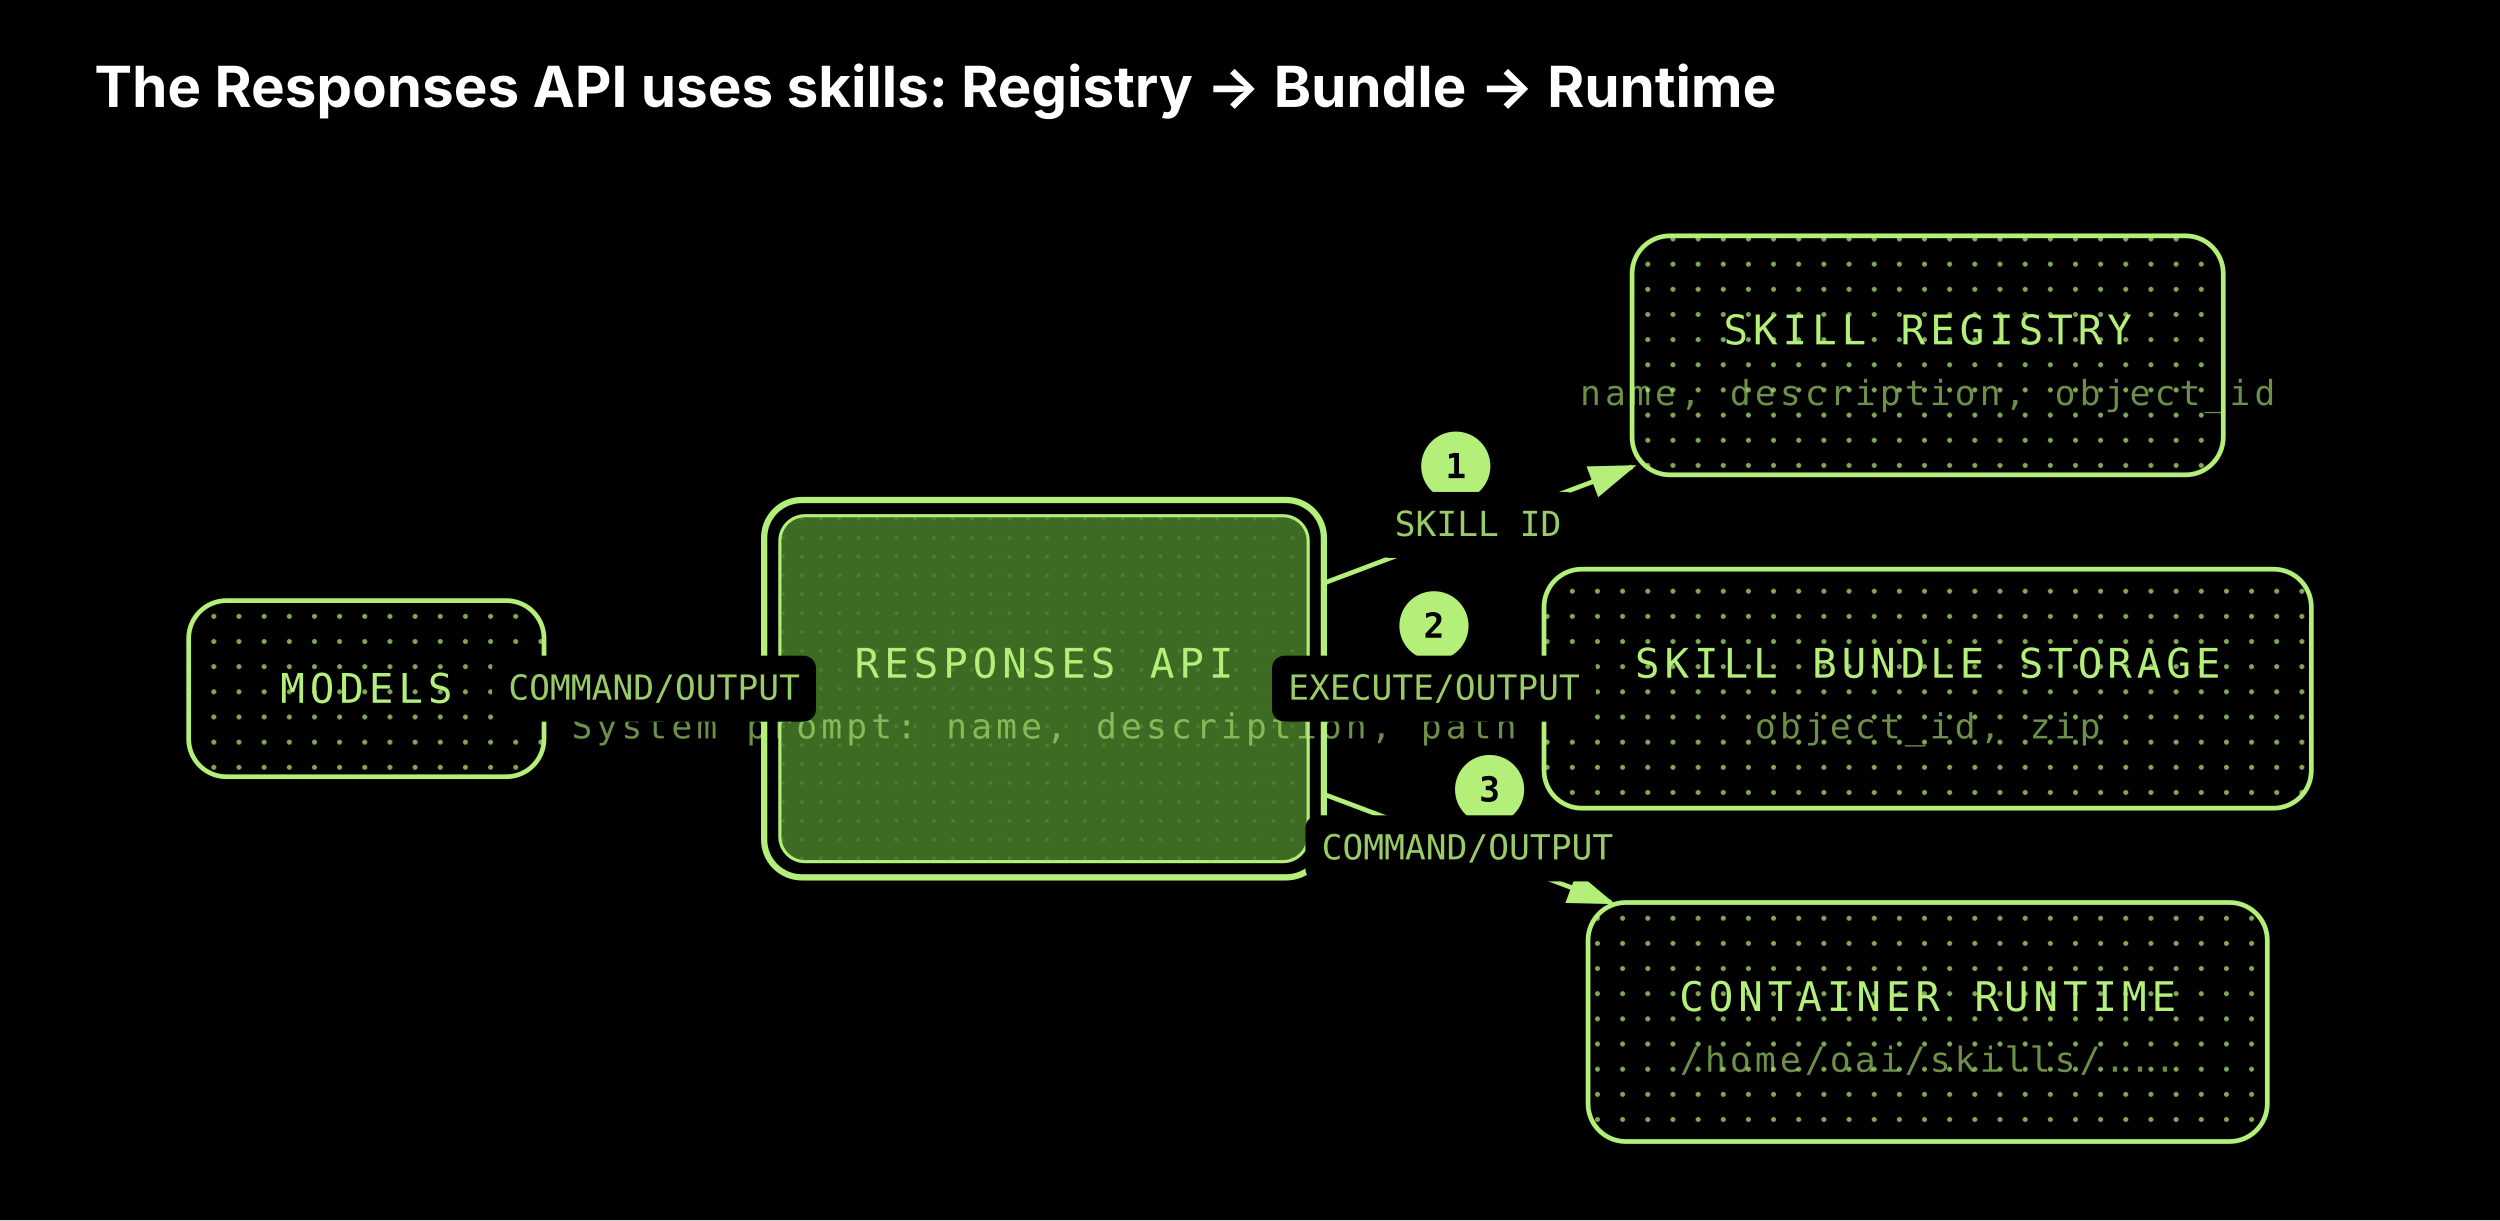
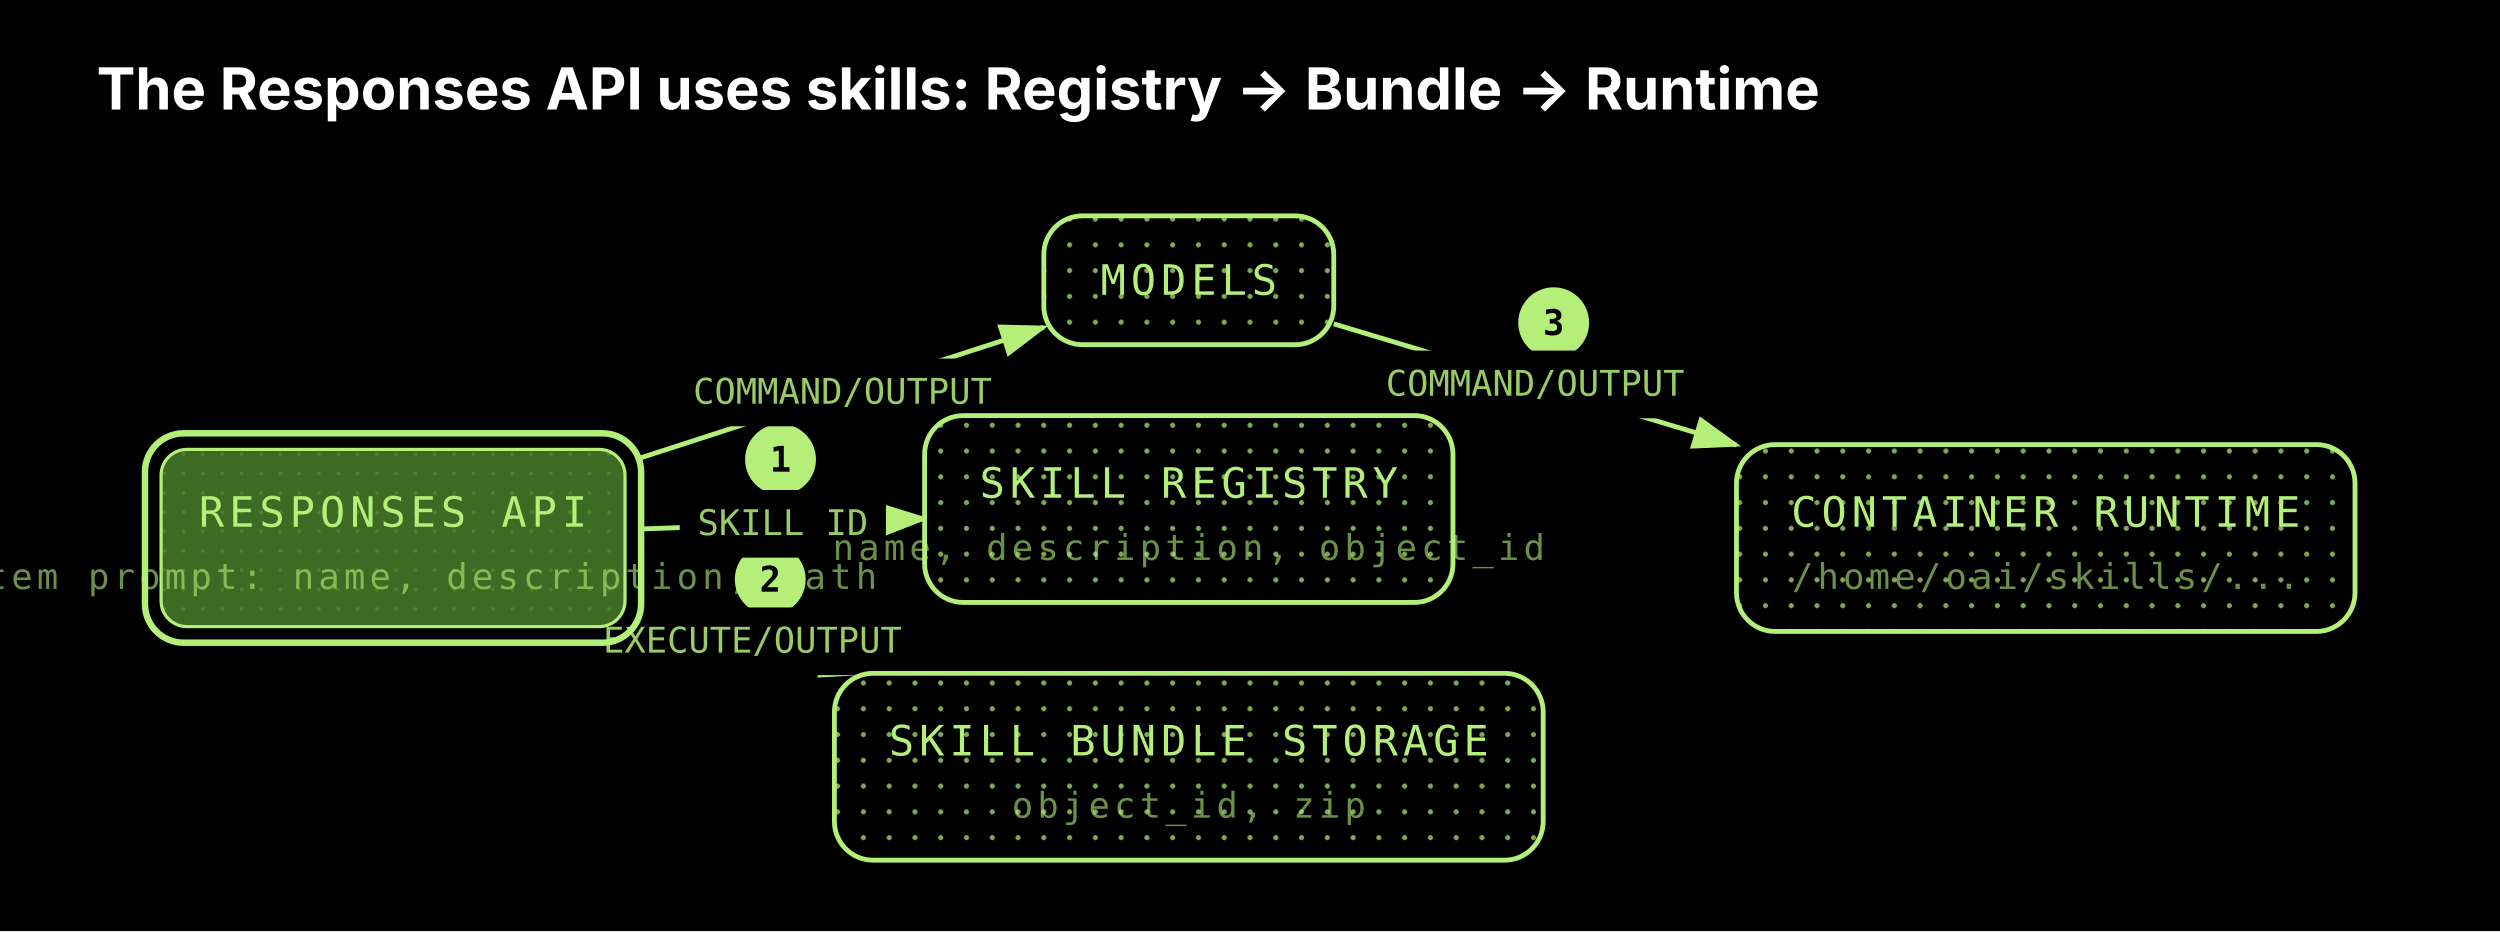
- <svg xmlns="http://www.w3.org/2000/svg" viewBox="0 0 795 388" width="795" height="388">
+ <svg xmlns="http://www.w3.org/2000/svg" viewBox="0 0 776 289" width="776" height="289">
  <defs>
    <pattern id="dotgrid" width="8" height="8" patternUnits="userSpaceOnUse">
      <rect width="8" height="8" fill="#000000" />
      <circle cx="4" cy="4" r="0.8" fill="#b4f079" opacity="0.7" />
    </pattern>
    <pattern id="crosshatch" width="8" height="8" patternUnits="userSpaceOnUse">
      <rect width="8" height="8" fill="#000000" />
      <path d="M0 8L8 0M-1 1L1 -1M7 9L9 7" stroke="#b4f079" stroke-width="0.8" opacity="0.2" />
    </pattern>
    <pattern id="hero" width="6" height="6" patternUnits="userSpaceOnUse">
      <rect width="6" height="6" fill="#3d6b23" />
      <circle cx="3" cy="3" r="0.6" fill="#5a9a35" opacity="0.5" />
    </pattern>
    <marker id="arrowhead" markerWidth="10" markerHeight="7" refX="9" refY="3.5" orient="auto" markerUnits="strokeWidth">
      <polygon points="0 0, 10 3.5, 0 7" fill="#b4f079" />
    </marker>
    <marker id="arrowhead-reverse" markerWidth="10" markerHeight="7" refX="1" refY="3.5" orient="auto" markerUnits="strokeWidth">
      <polygon points="10 0, 0 3.5, 10 7" fill="#b4f079" />
    </marker>
  </defs>
  <rect width="100%" height="100%" fill="#000000" />
  <g class="diagram">
    <text x="30" y="34" font-family="'Inter', 'Helvetica Neue', Arial, sans-serif" font-size="18" fill="#ffffff" font-weight="700">The Responses API uses skills: Registry → Bundle → Runtime</text>
-     <line x1="173" y1="219" x2="243" y2="219" stroke="#b4f079" stroke-width="1.5" marker-end="url(#arrowhead)" />
-     <line x1="421" y1="185.427" x2="519" y2="148.459" stroke="#b4f079" stroke-width="1.5" marker-end="url(#arrowhead)" />
-     <circle cx="462.941" cy="148.23" r="11" fill="#b4f079" stroke="none" />
-     <text x="462.941" y="148.23" font-family="'JetBrains Mono', 'Fira Code', 'SF Mono', 'Cascadia Code', monospace" font-size="11" fill="#000000" text-anchor="middle" dominant-baseline="central" font-weight="700">1</text>
-     <line x1="421" y1="219" x2="491" y2="219" stroke="#b4f079" stroke-width="1.5" marker-end="url(#arrowhead)" />
-     <circle cx="456" cy="199" r="11" fill="#b4f079" stroke="none" />
-     <text x="456" y="199" font-family="'JetBrains Mono', 'Fira Code', 'SF Mono', 'Cascadia Code', monospace" font-size="11" fill="#000000" text-anchor="middle" dominant-baseline="central" font-weight="700">2</text>
-     <line x1="421" y1="252.573" x2="512.264" y2="287" stroke="#b4f079" stroke-width="1.5" marker-end="url(#arrowhead)" />
-     <circle cx="473.691" cy="251.074" r="11" fill="#b4f079" stroke="none" />
-     <text x="473.691" y="251.074" font-family="'JetBrains Mono', 'Fira Code', 'SF Mono', 'Cascadia Code', monospace" font-size="11" fill="#000000" text-anchor="middle" dominant-baseline="central" font-weight="700">3</text>
-     <rect x="60" y="191" width="113" height="56" rx="12" fill="url(#dotgrid)" stroke="#b4f079" stroke-width="1.5" />
-     <text x="116.5" y="219" font-family="'JetBrains Mono', 'Fira Code', 'SF Mono', 'Cascadia Code', monospace" font-size="13" fill="#b4f079" text-anchor="middle" dominant-baseline="central" letter-spacing="0.12em">MODELS</text>
-     <rect x="243" y="159" width="178" height="120" rx="12" fill="none" stroke="#b4f079" stroke-width="2" />
-     <rect x="248" y="164" width="168" height="110" rx="8" fill="url(#hero)" stroke="#b4f079" stroke-width="1" />
-     <text x="332" y="211" font-family="'JetBrains Mono', 'Fira Code', 'SF Mono', 'Cascadia Code', monospace" font-size="13" fill="#b4f079" text-anchor="middle" dominant-baseline="central" letter-spacing="0.12em">RESPONSES API</text>
-     <text x="332" y="231" font-family="'JetBrains Mono', 'Fira Code', 'SF Mono', 'Cascadia Code', monospace" font-size="11" fill="#b4f079" opacity="0.6" text-anchor="middle" dominant-baseline="central" letter-spacing="0.12em">System prompt: name, description, path</text>
-     <rect x="519" y="75" width="188" height="76" rx="12" fill="url(#dotgrid)" stroke="#b4f079" stroke-width="1.5" />
-     <text x="613" y="105" font-family="'JetBrains Mono', 'Fira Code', 'SF Mono', 'Cascadia Code', monospace" font-size="13" fill="#b4f079" text-anchor="middle" dominant-baseline="central" letter-spacing="0.12em">SKILL REGISTRY</text>
-     <text x="613" y="125" font-family="'JetBrains Mono', 'Fira Code', 'SF Mono', 'Cascadia Code', monospace" font-size="11" fill="#b4f079" opacity="0.6" text-anchor="middle" dominant-baseline="central" letter-spacing="0.12em">name, description, object_id</text>
-     <rect x="491" y="181" width="244" height="76" rx="12" fill="url(#dotgrid)" stroke="#b4f079" stroke-width="1.5" />
-     <text x="613" y="211" font-family="'JetBrains Mono', 'Fira Code', 'SF Mono', 'Cascadia Code', monospace" font-size="13" fill="#b4f079" text-anchor="middle" dominant-baseline="central" letter-spacing="0.12em">SKILL BUNDLE STORAGE</text>
-     <text x="613" y="231" font-family="'JetBrains Mono', 'Fira Code', 'SF Mono', 'Cascadia Code', monospace" font-size="11" fill="#b4f079" opacity="0.6" text-anchor="middle" dominant-baseline="central" letter-spacing="0.12em">object_id, zip</text>
-     <rect x="505" y="287" width="216" height="76" rx="12" fill="url(#dotgrid)" stroke="#b4f079" stroke-width="1.5" />
-     <text x="613" y="317" font-family="'JetBrains Mono', 'Fira Code', 'SF Mono', 'Cascadia Code', monospace" font-size="13" fill="#b4f079" text-anchor="middle" dominant-baseline="central" letter-spacing="0.12em">CONTAINER RUNTIME</text>
-     <text x="613" y="337" font-family="'JetBrains Mono', 'Fira Code', 'SF Mono', 'Cascadia Code', monospace" font-size="11" fill="#b4f079" opacity="0.6" text-anchor="middle" dominant-baseline="central" letter-spacing="0.12em">/home/oai/skills/...</text>
-     <rect x="156.5" y="208.5" width="103" height="21" rx="4" fill="#000000" />
-     <text x="208" y="222.5" font-family="'JetBrains Mono', 'Fira Code', 'SF Mono', 'Cascadia Code', monospace" font-size="11" fill="#b4f079" opacity="0.85" text-anchor="middle">COMMAND/OUTPUT</text>
-     <rect x="438" y="156.443" width="64" height="21" rx="4" fill="#000000" />
-     <text x="470" y="170.443" font-family="'JetBrains Mono', 'Fira Code', 'SF Mono', 'Cascadia Code', monospace" font-size="11" fill="#b4f079" opacity="0.85" text-anchor="middle">SKILL ID</text>
-     <rect x="404.5" y="208.5" width="103" height="21" rx="4" fill="#000000" />
-     <text x="456" y="222.5" font-family="'JetBrains Mono', 'Fira Code', 'SF Mono', 'Cascadia Code', monospace" font-size="11" fill="#b4f079" opacity="0.85" text-anchor="middle">EXECUTE/OUTPUT</text>
-     <rect x="415.132" y="259.286" width="103" height="21" rx="4" fill="#000000" />
-     <text x="466.632" y="273.286" font-family="'JetBrains Mono', 'Fira Code', 'SF Mono', 'Cascadia Code', monospace" font-size="11" fill="#b4f079" opacity="0.85" text-anchor="middle">COMMAND/OUTPUT</text>
+     <line x1="199" y1="142.061" x2="324" y2="101.575" stroke="#b4f079" stroke-width="1.5" marker-end="url(#arrowhead)" />
+     <line x1="199" y1="164.194" x2="287" y2="160.988" stroke="#b4f079" stroke-width="1.5" marker-end="url(#arrowhead)" />
+     <circle cx="242.272" cy="142.604" r="11" fill="#b4f079" stroke="none" />
+     <text x="242.272" y="142.604" font-family="'JetBrains Mono', 'Fira Code', 'SF Mono', 'Cascadia Code', monospace" font-size="11" fill="#000000" text-anchor="middle" dominant-baseline="central" font-weight="700">1</text>
+     <line x1="199" y1="189.134" x2="268.113" y2="209" stroke="#b4f079" stroke-width="1.5" marker-end="url(#arrowhead)" />
+     <circle cx="239.082" cy="179.845" r="11" fill="#b4f079" stroke="none" />
+     <text x="239.082" y="179.845" font-family="'JetBrains Mono', 'Fira Code', 'SF Mono', 'Cascadia Code', monospace" font-size="11" fill="#000000" text-anchor="middle" dominant-baseline="central" font-weight="700">2</text>
+     <line x1="414" y1="100.534" x2="539" y2="138.128" stroke="#b4f079" stroke-width="1.5" marker-end="url(#arrowhead)" />
+     <circle cx="482.26" cy="100.178" r="11" fill="#b4f079" stroke="none" />
+     <text x="482.26" y="100.178" font-family="'JetBrains Mono', 'Fira Code', 'SF Mono', 'Cascadia Code', monospace" font-size="11" fill="#000000" text-anchor="middle" dominant-baseline="central" font-weight="700">3</text>
+     <rect x="210" y="111.318" width="103" height="21" rx="4" fill="#000000" />
+     <rect x="211" y="152.091" width="64" height="21" rx="4" fill="#000000" />
+     <rect x="182.056" y="188.567" width="103" height="21" rx="4" fill="#000000" />
+     <rect x="425" y="108.831" width="103" height="21" rx="4" fill="#000000" />
+     <rect x="324" y="67" width="90" height="40" rx="12" fill="url(#dotgrid)" stroke="#b4f079" stroke-width="1.5" />
+     <text x="369" y="87" font-family="'JetBrains Mono', 'Fira Code', 'SF Mono', 'Cascadia Code', monospace" font-size="13" fill="#b4f079" text-anchor="middle" dominant-baseline="central" letter-spacing="0.12em">MODELS</text>
+     <rect x="45" y="134.5" width="154" height="65" rx="12" fill="none" stroke="#b4f079" stroke-width="2" />
+     <rect x="50" y="139.5" width="144" height="55" rx="8" fill="url(#hero)" stroke="#b4f079" stroke-width="1" />
+     <text x="122" y="159" font-family="'JetBrains Mono', 'Fira Code', 'SF Mono', 'Cascadia Code', monospace" font-size="13" fill="#b4f079" text-anchor="middle" dominant-baseline="central" letter-spacing="0.12em">RESPONSES API</text>
+     <text x="122" y="179" font-family="'JetBrains Mono', 'Fira Code', 'SF Mono', 'Cascadia Code', monospace" font-size="11" fill="#b4f079" opacity="0.6" text-anchor="middle" dominant-baseline="central" letter-spacing="0.12em">System prompt: name, description, path</text>
+     <rect x="287" y="129" width="164" height="58" rx="12" fill="url(#dotgrid)" stroke="#b4f079" stroke-width="1.5" />
+     <text x="369" y="150" font-family="'JetBrains Mono', 'Fira Code', 'SF Mono', 'Cascadia Code', monospace" font-size="13" fill="#b4f079" text-anchor="middle" dominant-baseline="central" letter-spacing="0.12em">SKILL REGISTRY</text>
+     <text x="369" y="170" font-family="'JetBrains Mono', 'Fira Code', 'SF Mono', 'Cascadia Code', monospace" font-size="11" fill="#b4f079" opacity="0.6" text-anchor="middle" dominant-baseline="central" letter-spacing="0.12em">name, description, object_id</text>
+     <rect x="259" y="209" width="220" height="58" rx="12" fill="url(#dotgrid)" stroke="#b4f079" stroke-width="1.5" />
+     <text x="369" y="230" font-family="'JetBrains Mono', 'Fira Code', 'SF Mono', 'Cascadia Code', monospace" font-size="13" fill="#b4f079" text-anchor="middle" dominant-baseline="central" letter-spacing="0.12em">SKILL BUNDLE STORAGE</text>
+     <text x="369" y="250" font-family="'JetBrains Mono', 'Fira Code', 'SF Mono', 'Cascadia Code', monospace" font-size="11" fill="#b4f079" opacity="0.6" text-anchor="middle" dominant-baseline="central" letter-spacing="0.12em">object_id, zip</text>
+     <rect x="539" y="138" width="192" height="58" rx="12" fill="url(#dotgrid)" stroke="#b4f079" stroke-width="1.5" />
+     <text x="635" y="159" font-family="'JetBrains Mono', 'Fira Code', 'SF Mono', 'Cascadia Code', monospace" font-size="13" fill="#b4f079" text-anchor="middle" dominant-baseline="central" letter-spacing="0.12em">CONTAINER RUNTIME</text>
+     <text x="635" y="179" font-family="'JetBrains Mono', 'Fira Code', 'SF Mono', 'Cascadia Code', monospace" font-size="11" fill="#b4f079" opacity="0.6" text-anchor="middle" dominant-baseline="central" letter-spacing="0.12em">/home/oai/skills/...</text>
+     <text x="261.5" y="125.318" font-family="'JetBrains Mono', 'Fira Code', 'SF Mono', 'Cascadia Code', monospace" font-size="11" fill="#b4f079" opacity="0.85" text-anchor="middle">COMMAND/OUTPUT</text>
+     <text x="243" y="166.091" font-family="'JetBrains Mono', 'Fira Code', 'SF Mono', 'Cascadia Code', monospace" font-size="11" fill="#b4f079" opacity="0.85" text-anchor="middle">SKILL ID</text>
+     <text x="233.556" y="202.567" font-family="'JetBrains Mono', 'Fira Code', 'SF Mono', 'Cascadia Code', monospace" font-size="11" fill="#b4f079" opacity="0.85" text-anchor="middle">EXECUTE/OUTPUT</text>
+     <text x="476.5" y="122.831" font-family="'JetBrains Mono', 'Fira Code', 'SF Mono', 'Cascadia Code', monospace" font-size="11" fill="#b4f079" opacity="0.85" text-anchor="middle">COMMAND/OUTPUT</text>
  </g>
</svg>
